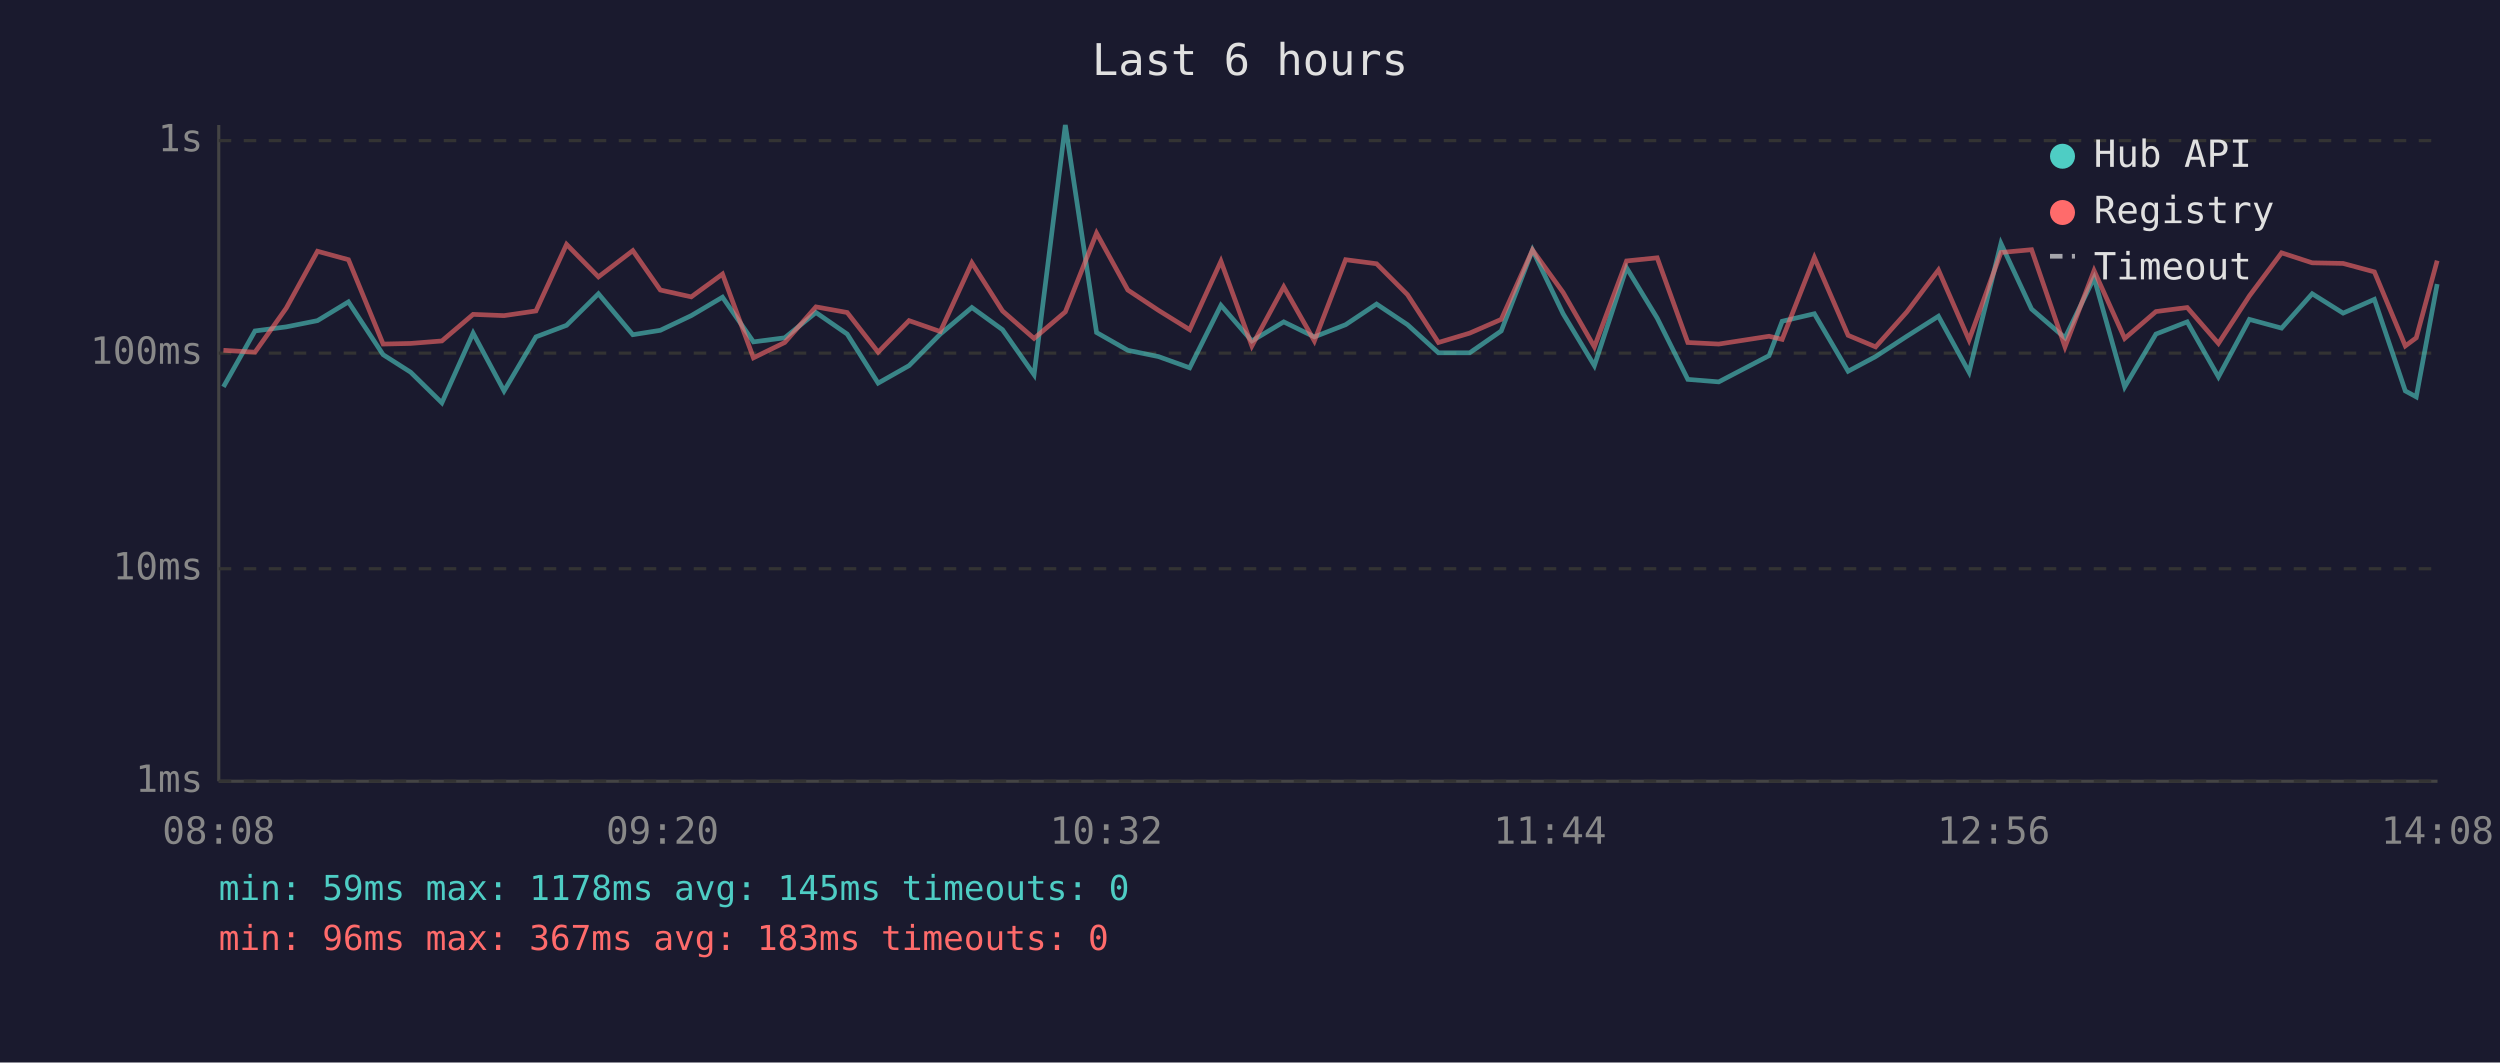
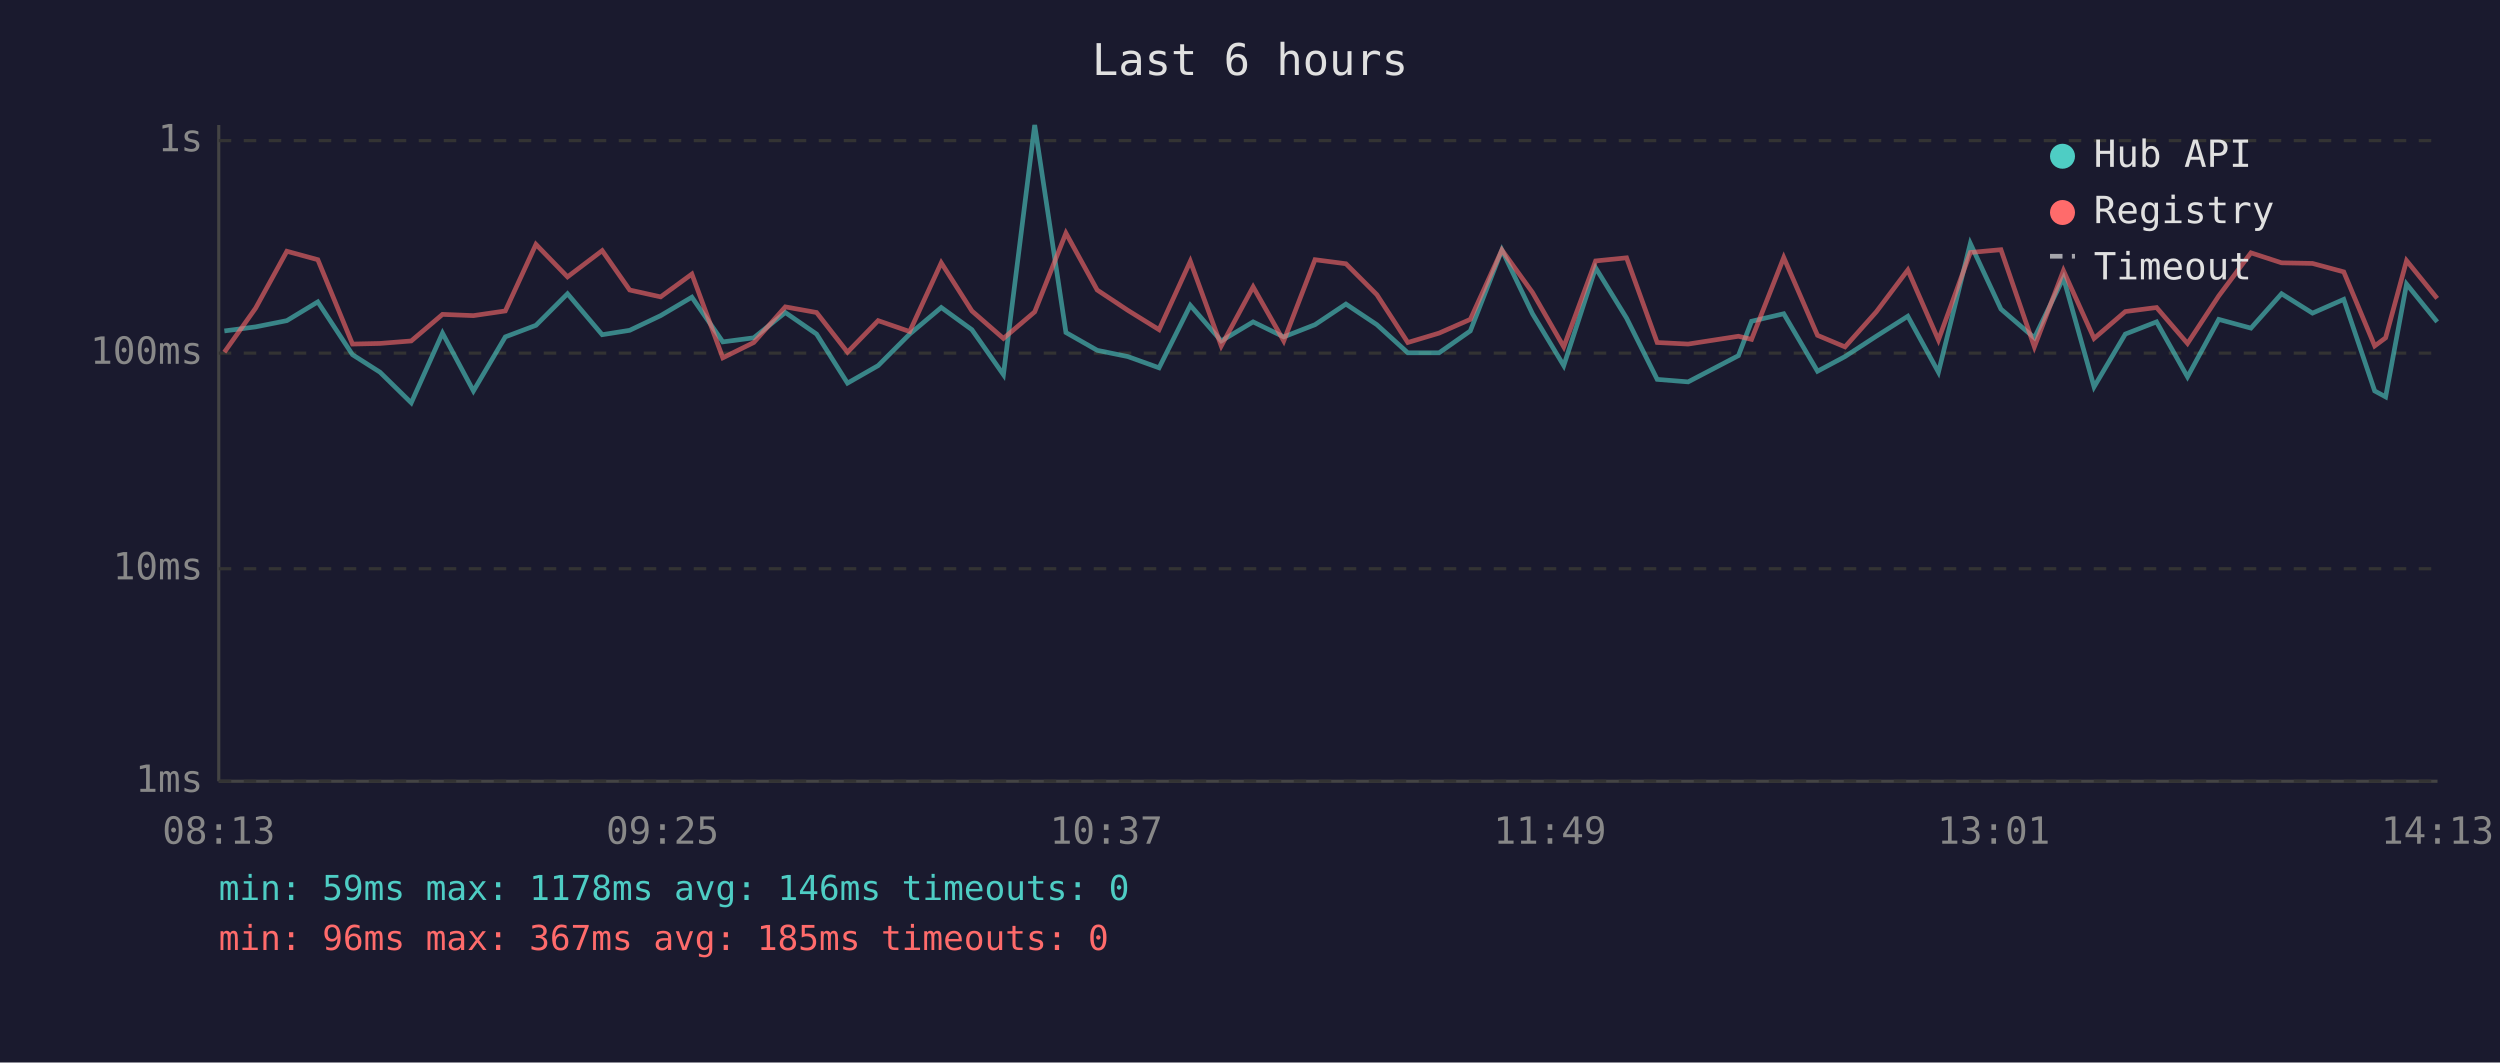
<svg xmlns="http://www.w3.org/2000/svg" viewBox="0 0 800 340" font-family="monospace" font-size="12">
  <rect width="800" height="340" fill="#1a1a2e" />
  <text x="400" y="24" fill="#e0e0e0" font-size="14" text-anchor="middle">Last 6 hours</text>
  <line x1="70" y1="40" x2="70" y2="250" stroke="#444" stroke-width="1" />
  <line x1="70" y1="250" x2="780" y2="250" stroke="#444" stroke-width="1" />
  <line x1="70" y1="250" x2="780" y2="250" stroke="#333" stroke-width="1" stroke-dasharray="4" />
  <text x="65" y="250" fill="#888" text-anchor="end" dominant-baseline="middle">1ms</text>
  <line x1="70" y1="182" x2="780" y2="182" stroke="#333" stroke-width="1" stroke-dasharray="4" />
  <text x="65" y="182" fill="#888" text-anchor="end" dominant-baseline="middle">10ms</text>
  <line x1="70" y1="113" x2="780" y2="113" stroke="#333" stroke-width="1" stroke-dasharray="4" />
  <text x="65" y="113" fill="#888" text-anchor="end" dominant-baseline="middle">100ms</text>
  <line x1="70" y1="45" x2="780" y2="45" stroke="#333" stroke-width="1" stroke-dasharray="4" />
  <text x="65" y="45" fill="#888" text-anchor="end" dominant-baseline="middle">1s</text>
-   <text x="70" y="270" fill="#888" text-anchor="middle">08:08</text>
-   <text x="212" y="270" fill="#888" text-anchor="middle">09:20</text>
-   <text x="354" y="270" fill="#888" text-anchor="middle">10:32</text>
-   <text x="496" y="270" fill="#888" text-anchor="middle">11:44</text>
-   <text x="638" y="270" fill="#888" text-anchor="middle">12:56</text>
-   <text x="780" y="270" fill="#888" text-anchor="middle">14:08</text>
-   <polyline points="71.5,123.8 81.6,105.9 91.6,104.6 101.6,102.6 111.5,96.6 122.6,113.5 131.4,119.1 141.4,128.9 151.4,106.6 161.3,125.1 171.5,107.8 181.3,104.1 191.5,94.0 202.5,107.1 211.3,105.7 221.2,101.0 231.2,95.1 241.1,109.4 251.1,108.1 261.1,100.0 271.1,106.9 281.0,122.6 290.9,117.0 300.9,106.9 311.0,98.4 320.8,105.5 330.9,119.9 340.9,40.0 350.9,106.4 360.9,112.1 370.7,114.1 380.7,117.7 390.7,97.7 400.6,109.1 410.8,103.0 420.6,107.8 430.6,103.9 440.5,97.3 450.4,103.9 460.3,112.9 470.3,112.9 480.4,105.9 490.4,80.0 500.2,100.4 510.2,117.0 520.5,85.7 530.3,101.8 540.1,121.4 550.0,122.2 566.1,113.8 570.3,102.8 580.6,100.4 591.4,118.8 600.2,114.1 610.2,107.6 620.3,101.2 630.1,119.1 640.3,77.9 650.1,98.9 660.8,108.1 670.1,88.9 679.9,123.8 689.9,106.9 699.9,103.0 709.9,120.6 719.8,102.2 730.1,105.0 739.9,94.0 749.8,100.2 759.8,95.8 769.7,125.1 773.2,127.0 779.9,90.9" fill="none" stroke="#4ecdc4" stroke-width="1.5" opacity="0.6" />
-   <polyline points="71.5,112.1 81.6,112.7 91.6,98.6 101.6,80.4 111.5,83.1 122.6,110.1 131.4,109.9 141.4,109.1 151.4,100.6 161.3,101.0 171.5,99.5 181.3,78.2 191.5,88.6 202.5,80.2 211.3,92.8 221.2,95.0 231.2,87.7 241.1,114.5 251.1,109.6 261.1,98.2 271.1,100.0 281.0,112.7 290.9,102.6 300.9,106.1 311.0,84.1 320.8,99.5 330.9,108.3 340.9,99.8 350.9,74.6 360.9,92.8 370.7,99.3 380.7,105.5 390.7,83.6 400.6,110.7 410.8,91.8 420.6,109.1 430.6,83.1 440.5,84.4 450.4,94.3 460.3,109.6 470.3,106.6 480.4,102.2 490.4,80.0 500.2,93.6 510.2,111.0 520.5,83.5 530.3,82.5 540.1,109.6 550.0,110.1 566.1,107.6 570.3,108.6 580.6,82.4 591.4,107.3 600.2,111.0 610.2,99.8 620.3,86.4 630.1,108.8 640.3,80.8 650.1,79.9 660.8,111.0 670.1,86.6 679.9,108.3 689.9,99.7 699.9,98.4 709.9,109.9 719.8,94.7 730.1,80.9 739.9,84.1 749.8,84.3 759.8,87.0 769.7,110.7 773.2,108.1 779.9,83.4" fill="none" stroke="#ff6b6b" stroke-width="1.5" opacity="0.6" />
+   <text x="70" y="270" fill="#888" text-anchor="middle">08:13</text>
+   <text x="212" y="270" fill="#888" text-anchor="middle">09:25</text>
+   <text x="354" y="270" fill="#888" text-anchor="middle">10:37</text>
+   <text x="496" y="270" fill="#888" text-anchor="middle">11:49</text>
+   <text x="638" y="270" fill="#888" text-anchor="middle">13:01</text>
+   <text x="780" y="270" fill="#888" text-anchor="middle">14:13</text>
+   <polyline points="71.8,105.9 81.8,104.6 91.8,102.6 101.7,96.6 112.8,113.5 121.6,119.1 131.6,128.9 141.6,106.6 151.5,125.1 161.7,107.8 171.5,104.1 181.6,94.0 192.7,107.1 201.5,105.7 211.4,101.0 221.4,95.1 231.3,109.4 241.2,108.1 251.3,100.0 261.3,106.9 271.2,122.6 281.0,117.0 291.1,106.9 301.2,98.4 311.0,105.5 321.1,119.9 331.1,40.0 341.1,106.4 351.1,112.1 360.9,114.1 370.9,117.7 380.9,97.7 390.8,109.1 401.0,103.0 410.8,107.8 420.8,103.9 430.7,97.3 440.6,103.9 450.5,112.9 460.5,112.9 470.5,105.9 480.6,80.0 490.4,100.4 500.4,117.0 510.6,85.7 520.5,101.8 530.3,121.4 540.2,122.2 556.3,113.8 560.5,102.8 570.8,100.4 581.6,118.8 590.4,114.1 600.4,107.6 610.5,101.2 620.3,119.1 630.5,77.9 640.3,98.9 651.0,108.1 660.3,88.9 670.1,123.8 680.1,106.9 690.1,103.0 700.0,120.6 710.0,102.2 720.3,105.0 730.1,94.0 740.0,100.2 750.0,95.8 759.9,125.1 763.4,127.0 770.1,90.9 779.9,103.0" fill="none" stroke="#4ecdc4" stroke-width="1.5" opacity="0.6" />
+   <polyline points="71.8,112.7 81.8,98.6 91.8,80.4 101.7,83.1 112.8,110.1 121.6,109.9 131.6,109.1 141.6,100.6 151.5,101.0 161.7,99.5 171.5,78.2 181.6,88.6 192.7,80.2 201.5,92.8 211.4,95.0 221.4,87.7 231.3,114.5 241.2,109.6 251.3,98.2 261.3,100.0 271.2,112.7 281.0,102.6 291.1,106.1 301.2,84.1 311.0,99.5 321.1,108.3 331.1,99.8 341.1,74.6 351.1,92.8 360.9,99.3 370.9,105.5 380.9,83.6 390.8,110.7 401.0,91.8 410.8,109.1 420.8,83.1 430.7,84.4 440.6,94.3 450.5,109.6 460.5,106.6 470.5,102.2 480.6,80.0 490.4,93.6 500.4,111.0 510.6,83.5 520.5,82.5 530.3,109.6 540.2,110.1 556.3,107.6 560.5,108.6 570.8,82.4 581.6,107.3 590.4,111.0 600.4,99.8 610.5,86.4 620.3,108.8 630.5,80.8 640.3,79.9 651.0,111.0 660.3,86.6 670.1,108.3 680.1,99.7 690.1,98.4 700.0,109.9 710.0,94.7 720.3,80.9 730.1,84.1 740.0,84.3 750.0,87.0 759.9,110.7 763.4,108.1 770.1,83.4 779.9,95.5" fill="none" stroke="#ff6b6b" stroke-width="1.5" opacity="0.6" />
  <circle cx="660" cy="50" r="4" fill="#4ecdc4" />
  <text x="670" y="50" fill="#e0e0e0" dominant-baseline="middle">Hub API</text>
  <circle cx="660" cy="68" r="4" fill="#ff6b6b" />
  <text x="670" y="68" fill="#e0e0e0" dominant-baseline="middle">Registry</text>
  <line x1="656" y1="82" x2="664" y2="82" stroke="#e0e0e0" stroke-width="1.5" stroke-dasharray="4,3" opacity="0.7" />
  <text x="670" y="86" fill="#e0e0e0" dominant-baseline="middle">Timeout</text>
-   <text x="70" y="288" fill="#4ecdc4" font-size="11">min: 59ms  max: 1178ms  avg: 145ms  timeouts: 0</text>
-   <text x="70" y="304" fill="#ff6b6b" font-size="11">min: 96ms  max: 367ms  avg: 183ms  timeouts: 0</text>
+   <text x="70" y="288" fill="#4ecdc4" font-size="11">min: 59ms  max: 1178ms  avg: 146ms  timeouts: 0</text>
+   <text x="70" y="304" fill="#ff6b6b" font-size="11">min: 96ms  max: 367ms  avg: 185ms  timeouts: 0</text>
</svg>
